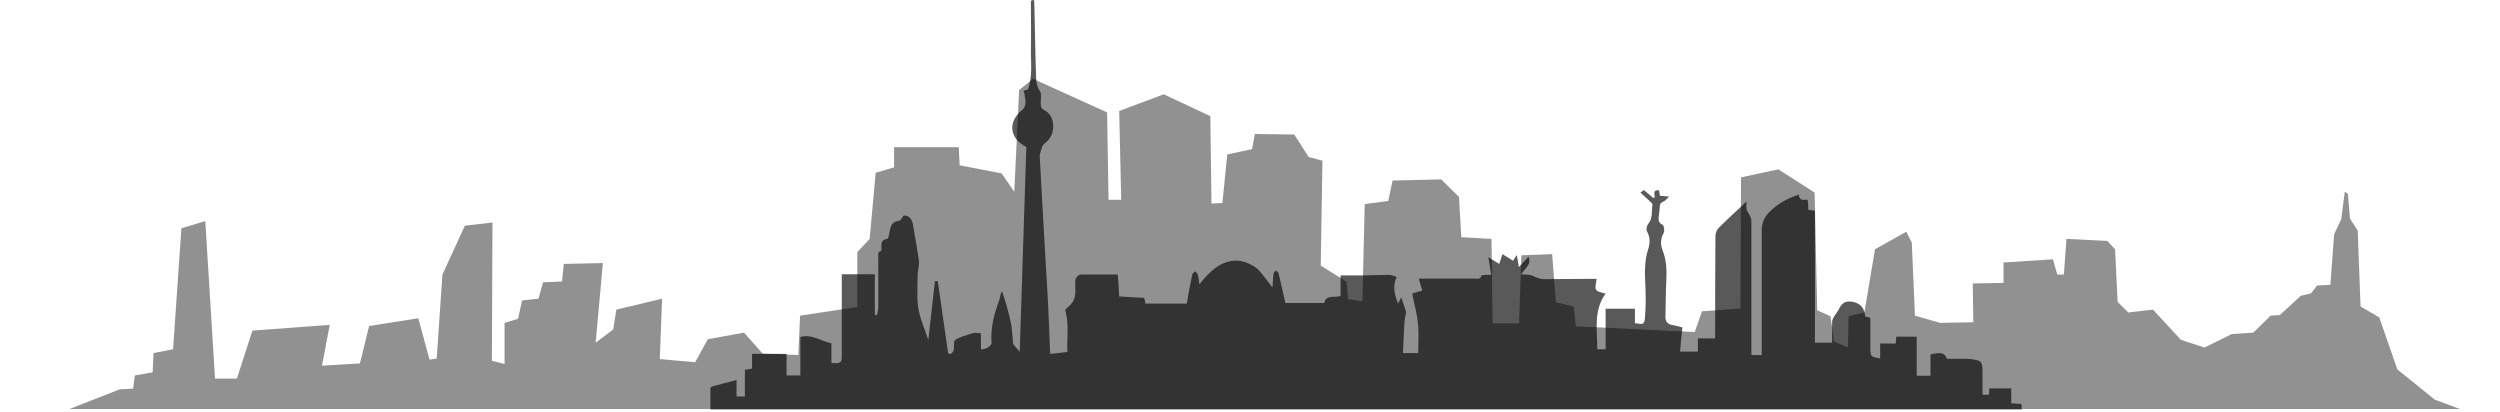
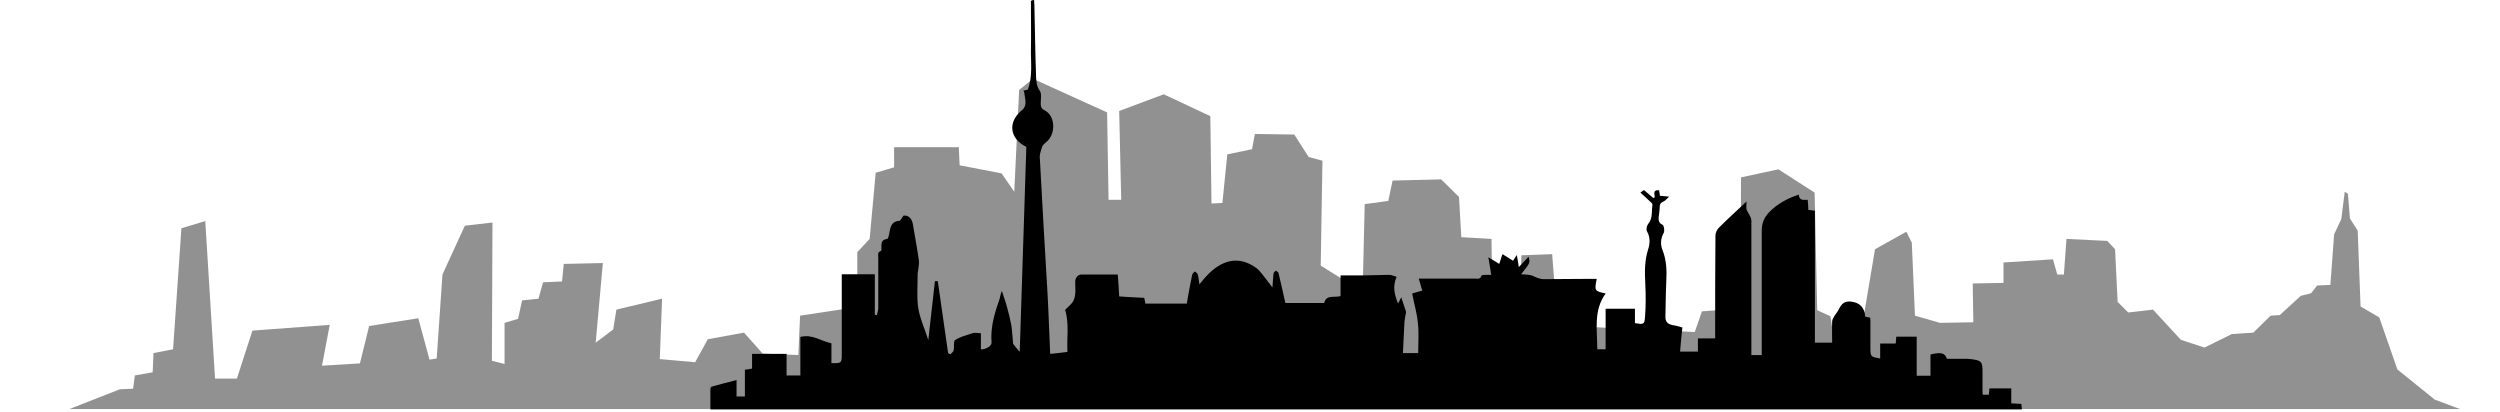
<svg xmlns="http://www.w3.org/2000/svg" version="1.1" id="Layer_1" x="0px" y="0px" viewBox="0 0 869.6 143.1" enable-background="new 0 0 869.6 143.1" xml:space="preserve">
-   <polygon opacity="0.43" points="814.4,76.2 811.9,81.5 810.6,99.1 806,99.3 803.9,102 800.3,102.9 793,109.6 789.8,109.8   783.8,115.7 776.3,116.2 766.8,120.9 758.6,118.2 748.9,107.7 740.3,108.7 736.6,105 735.7,86.7 733,83.8 718.8,83.1 717.9,95.5   715.6,95.5 714.1,90.2 696.9,91.3 696.9,98.4 686.2,98.6 686.4,112.1 674.8,112.3 666.1,109.8 665,84.4 663.1,80.6 652.2,86.7   648.5,108.7 643,110 642.8,120.9 638,118.8 636.7,110 632.1,107.9 631.2,67 618.6,58.9 605.6,61.7 605.4,107.3 592,108.3   589.5,115.5 548.1,113.5 547.4,106.6 541.2,105.2 539.9,88.4 529.2,88.8 528.4,112.5 519.2,112.5 518.8,83.1 508.3,82.5 507.5,68.5   501.3,62.4 484.4,62.8 482.9,69.9 474.7,71 473.9,104.8 468.9,104.1 468.4,98 459.4,92.4 460,55.9 455.2,54.6 450.2,46.8   436.5,46.6 435.5,51.9 426.9,53.7 425.2,70.6 421.4,70.8 421,40.4 404.8,32.8 389.3,38.6 390,69.5 385.6,69.5 385.1,39.1   359.3,27.4 354.5,31.3 352.8,66.7 348.4,60.3 333.8,57.5 333.5,51.2 311,51.2 311,58.2 304.6,60.1 302.5,83.1 298.2,87.7   298.2,106.8 278.3,109.8 277.7,123.5 265.3,123 258.8,115.7 246.2,118 241.8,126 229.5,124.9 230.3,103.9 214.4,107.7 213.3,114.6   207.2,119.2 209.7,91.5 196.1,91.8 195.5,97.9 188.9,98.2 187.3,103.9 181.6,104.5 180.2,110.9 175.5,112.3 175.5,126.6   171.1,125.5 171.3,77.4 161.7,78.5 153.9,95.5 151.9,124.7 149.4,125.1 145.5,110.7 128.4,113.4 125.2,126.4 112,127.2 114.7,113   87.8,115 82.4,131.7 74.8,131.7 71.4,76.9 63.1,79.4 60.2,121.5 53.4,122.8 53.1,129.5 46.9,130.6 46.3,135.2 41.7,135.4   24.1,142.3 855.7,142.3 846.9,139 833.9,128.5 827.6,110.4 821.1,106.6 820.1,80.2 817.4,76 816.7,67.4 815.6,66.7 " />
-   <g id="Eupibg.tif_4_" opacity="0.65">
-     <g>
-       <path d="M359.7,0c0,0.6,0.1,1.2,0.1,1.8c0.2,8.4,0.3,16.8,0.6,25.2c0.1,1.5,0.2,3.1,1.3,4.6c0.7,1,0.3,2.9,0.3,4.4    c0,1.1,0.2,1.8,1.4,2.4c3.4,1.7,4,7.4,1.1,10.5c-0.7,0.7-1.5,1.2-1.9,1.9c-0.3,0.9-0.6,1.7-0.8,2.6c-0.1,0.6-0.2,1.1-0.1,1.7    c0.8,15.3,1.7,30.5,2.6,45.8c0.4,6.6,0.6,13.2,0.9,19.9c0,0.7,0.1,1.4,0.1,2.3c2-0.2,3.9-0.4,6-0.7c-0.3-4.8,0.7-9.6-0.8-14.6    c0.9-1,2.6-2.2,3.1-3.7c0.7-1.9,0.4-4.1,0.4-6.1c0-1.3,0.9-2.5,2.1-2.5c4.2,0,8.3,0,12.7,0c0.2,2.6,0.4,5,0.5,7.6    c2.9,0.2,5.8,0.4,8.7,0.5c0.2,0.8,0.3,1.3,0.4,2c4.9,0,9.7,0,14.4,0c0.6-3.4,1.2-6.8,1.9-10.1c0.1-0.4,0.6-0.7,0.9-1.1    c0.3,0.3,0.9,0.6,1,1c0.3,1,0.4,2.1,0.6,3.5c0.9-1,1.5-1.9,2.2-2.6c5.5-6.1,11.6-7.5,17.7-3c1.3,1,2.2,2.5,3.3,3.8    c0.6,0.8,1.2,1.6,2.2,2.9c0.2-2.1,0.2-3.5,0.4-4.9c0-0.3,0.5-0.6,0.8-1c0.3,0.3,0.8,0.5,0.9,0.8c0.8,3.4,1.6,6.8,2.4,10.5    c4.1,0,8.7,0,13.5,0c0.7-3,3.5-1.8,5.7-2.4c0-2.3,0-4.5,0-7.2c2.7,0,5.2,0,7.7,0c3.1,0,6.1-0.2,9.2-0.2c0.8,0,1.6,0.4,2.6,0.7    c-1.5,3.4-0.7,6.3,0.5,9.3c0.4-0.8,0.8-1.5,1.1-2.2c0.6,1.8,1.1,3.3,1.7,5.1c-0.2,1-0.5,2.5-0.6,3.9c-0.2,3.4-0.3,6.8-0.5,10.4    c1.8,0,3.4,0,5.3,0c0-3.4,0.3-6.9-0.1-10.4c-0.3-3.4-1.3-6.7-2-10.3c0.9-0.3,2-0.6,3.5-1c-0.4-1.4-0.7-2.6-1.2-4.2    c5.4,0,10.7,0,15.9,0c1.2,0,2.3,0,3.5,0c0.9,0,2,0.4,2.4-1c0.1-0.2,0.8-0.3,1.2-0.3c0.9,0,1.8,0,2.2,0c-0.3-2-0.6-3.9-1-6.1    c1.4,0.8,2.5,1.5,3.8,2.3c0.3-1,0.6-1.9,1.1-3.4c1.3,0.8,2.5,1.5,3.7,2.3c0.2-0.4,0.7-1,1.3-2c0.3,1.5,0.5,2.7,0.7,4.2    c1.2-1.3,2.3-2.4,3.4-3.6c0.6,2.1,0.6,2.1-2.6,6.1c1.2,0.1,2.3,0.1,3.3,0.3c0.9,0.2,1.6,0.7,2.5,1c0.6,0.2,1.3,0.4,2,0.4    c5.2,0,10.4-0.1,15.6-0.1c1,0,1.9,0,2.9,0c-0.8,4.2-0.8,4.2,3.1,5.1c-4.3,5.9-2.9,12.7-2.9,19.4c1,0,1.9,0,2.9,0    c0-4.6,0-9.3,0-14.1c3.5,0,6.7,0,10.2,0c0,1.7,0,3.4,0,5c3,0.5,3.3,0.5,3.5-2.1c0.3-3.8,0.3-7.6,0.1-11.5c-0.2-4.1-0.3-8.1,1-12.1    c0.6-1.9,0.8-4.1-0.4-6.2c-0.4-0.6-0.1-2,0.4-2.6c1.7-2,1.1-4.4,1.5-6.7c0-0.2-0.2-0.5-0.3-0.6c-1.2-1.2-2.5-2.3-3.9-3.6    c0.7-0.5,1.1-0.8,1.2-0.9c1.2,1,2.3,1.9,3.3,2.8c0.2-0.1,0.3-0.2,0.5-0.3c-0.1-1.1-0.7-2.7,1.5-2.4c0.1,0.6,0.2,1.2,0.3,1.9    c0.8,0.1,1.6,0.1,3.2,0.3c-0.9,0.8-1.4,1.5-2,1.7c-1,0.4-1.3,1-1.3,2.1c0,1-0.2,1.9-0.3,2.9c-0.1,1.2-0.3,2.3,1.3,3.1    c0.5,0.2,0.8,2.1,0.4,2.8c-1.1,2-1.2,4.1-0.4,6c1.4,3.6,1.5,7.2,1.3,10.9c-0.2,4.1-0.2,8.3-0.3,12.4c0,1.7,0.9,2.5,2.6,2.8    c1.3,0.2,2.5,0.6,3.3,0.8c-0.3,2.9-0.6,5.6-0.8,8.4c2.3,0,4.2,0,6.2,0c0-1.5,0-2.9,0-4.6c2,0,3.9,0,6,0c0-1,0-1.7,0-2.5    c0-11.1,0-22.1,0.1-33.2c0-1,0.5-2.1,1.2-2.8c3-3,6.2-5.9,9.6-9.1c0,1.2-0.1,2,0,2.7c0.2,0.7,0.7,1.3,1,1.9c0.3,0.6,0.7,1.3,0.7,2    c0,10.7,0,21.5,0,32.2c0,4.8,0,9.6,0,14.6c1.2,0,2.3,0,3.6,0c0-0.8,0-1.5,0-2.3c0-13.7,0-27.3,0-41c0-2.5,0.8-4.5,2.5-6.3    c2.9-3,6.4-4.9,10.4-6.2c0.1,2.2,1.7,1.8,3.1,1.8c0.1,1.3,0.2,2.3,0.2,3.5c0.8,0.1,1.5,0.2,2.3,0.3c0,15.3,0,30.5,0,45.9    c2.1,0,3.9,0,6,0c0-2.5-0.1-4.9,0-7.4c0-0.7,0.5-1.3,0.8-1.9c0.4-0.7,1-1.3,1.4-2.1c1.1-2.3,2.2-3.1,4.3-2.9    c2.6,0.3,4.2,1.5,4.8,3.9c0.1,0.4,0.1,0.8,0.2,1.3c0.5,0.1,1,0.3,1.7,0.4c0,0.2,0.1,0.5,0.1,0.7c0,3.3,0,6.5,0,9.8    c0,3.1,0.1,3.1,3.4,3.7c0-1.7,0-3.3,0-5.2c1.9,0,3.6,0,5.4,0c0.1-0.9,0.1-1.6,0.2-2.4c2.3,0,4.6,0,7.1,0c0,4.6,0,9,0,13.6    c1.7,0,3.2,0,4.8,0c0-2.5,0-5,0-7.4c3.7-0.9,5.1-0.5,5.7,1.5c1.9,0,3.8,0,5.8,0c0.8,0,1.7,0,2.5,0.1c3.8,0.5,4.1,0.8,4.1,4.7    c0,2.4,0,4.8,0,7.2c0,0.1,0.1,0.2,0.1,0.5c0.6,0,1.3,0,2.1,0c0.1-0.7,0.1-1.4,0.2-2.2c2.5,0,5,0,7.6,0c0,1.7,0,3.3,0,5.2    c1.3,0.1,2.3,0.1,3.5,0.2c0.1,0.7,0.1,1.3,0.2,1.9c-152.1,0-304,0-456.2,0c0-2.6,0-4.8,0-7.1c0-0.3,0.2-0.7,0.4-0.8    c2.8-0.8,5.6-1.5,8.7-2.3c0,2.2,0,3.9,0,5.7c1,0,1.8,0,2.9,0c0-3.1,0-6.1,0-9.3c0.9-0.1,1.6-0.2,2.5-0.4c0-1.6,0-3.3,0-5.1    c4.1,0,7.9,0,12,0c0,2.5,0,4.9,0,7.5c1.7,0,3.1,0,4.8,0c0-4.4,0-8.9,0-13.4c4.1-1.1,7.2,1.5,10.8,2.2c0,2.3,0,4.6,0,6.9    c3.5,0.1,3.6,0,3.6-3.1c0-8.5,0-17,0-25.6c0-0.7,0-1.4,0-2.2c3.9,0,7.6,0,11.5,0c0,4.7,0,9.4,0,14.1c0.2,0,0.5,0.1,0.7,0.1    c0.2-0.8,0.5-1.7,0.5-2.5c0-5.8,0-11.6,0-17.4c0-0.9-0.4-2,0.9-2.4c0.2-0.1,0.2-0.6,0.2-0.9c0-1.5-0.3-3,2-3.3    c0.4-0.1,0.7-1.6,0.8-2.4c0.4-2,0.8-3.7,3.4-3.9c0.5,0,0.9-1.1,1.5-1.8c1.6-0.2,2.8,0.9,3.2,2.8c0.7,4.2,1.5,8.4,2.1,12.6    c0.2,1.1-0.1,2.3-0.2,3.4c0,0.4-0.2,0.9-0.2,1.3c0,3.8-0.3,7.6,0.1,11.3c0.5,4.1,2.4,8,3.6,11.9c0.8-6.8,1.5-13.7,2.3-20.5    c0.3,0,0.7,0,1,0c1.2,8.4,2.4,16.7,3.6,25.1c0.3,0.1,0.5,0.2,0.8,0.3c0.4-0.4,1-0.8,1.1-1.3c0.3-1.2-0.1-3.2,0.5-3.6    c1.8-1.2,4-1.7,6.1-2.4c0.8-0.3,1.8,0,2.9,0c0,1.9,0,3.8,0,5.6c1.5,0.2,3.8-1.2,3.7-2.3c-0.4-5.1,0.9-9.9,2.6-14.6    c0.4-1,0.4-2.2,1-3.4c0.6,1.9,1.3,3.8,1.8,5.7c0.6,2.1,1.1,4.2,1.5,6.3c0.3,2.2,0.4,4.4,0.6,6.4c0.7,0.9,1.4,1.8,2.3,2.8    c0.8-23.8,1.5-47.6,2.3-71.3c-5.9-2.9-6.5-8.7-1.6-12.7c2.1-1.7,1.1-4,0.9-6.1c0-0.2-0.2-0.4-0.3-0.8c0.6-0.1,1.1-0.2,1.5-0.3    c1.8-4.7,1-9.6,1.1-14.3c0.1-4.8,0-9.6,0-14.4c0-0.7,0-1.5,0-2.2C359.2,0,359.4,0,359.7,0z" />
-     </g>
-   </g>
+   <polygon id="israel" opacity="0.43" points="814.4,76.2 811.9,81.5 810.6,99.1 806,99.3 803.9,102 800.3,102.9 793,109.6   789.8,109.8 783.8,115.7 776.3,116.2 766.8,120.9 758.6,118.2 748.9,107.7 740.3,108.7 736.6,105 735.7,86.7 733,83.8 718.8,83.1   717.9,95.5 715.6,95.5 714.1,90.2 696.9,91.3 696.9,98.4 686.2,98.6 686.4,112.1 674.8,112.3 666.1,109.8 665,84.4 663.1,80.6   652.2,86.7 648.5,108.7 643,110 642.8,120.9 638,118.8 636.7,110 632.1,107.9 631.2,67 618.6,58.9 605.6,61.7 605.4,107.3   592,108.3 589.5,115.5 548.1,113.5 547.4,106.6 541.2,105.2 539.9,88.4 529.2,88.8 528.4,112.5 519.2,112.5 518.8,83.1 508.3,82.5   507.5,68.5 501.3,62.4 484.4,62.8 482.9,69.9 474.7,71 473.9,104.8 468.9,104.1 468.4,98 459.4,92.4 460,55.9 455.2,54.6   450.2,46.8 436.5,46.6 435.5,51.9 426.9,53.7 425.2,70.6 421.4,70.8 421,40.4 404.8,32.8 389.3,38.6 390,69.5 385.6,69.5   385.1,39.1 359.3,27.4 354.5,31.3 352.8,66.7 348.4,60.3 333.8,57.5 333.5,51.2 311,51.2 311,58.2 304.6,60.1 302.5,83.1   298.2,87.7 298.2,106.8 278.3,109.8 277.7,123.5 265.3,123 258.8,115.7 246.2,118 241.8,126 229.5,124.9 230.3,103.9 214.4,107.7   213.3,114.6 207.2,119.2 209.7,91.5 196.1,91.8 195.5,97.9 188.9,98.2 187.3,103.9 181.6,104.5 180.2,110.9 175.5,112.3   175.5,126.6 171.1,125.5 171.3,77.4 161.7,78.5 153.9,95.5 151.9,124.7 149.4,125.1 145.5,110.7 128.4,113.4 125.2,126.4 112,127.2   114.7,113 87.8,115 82.4,131.7 74.8,131.7 71.4,76.9 63.1,79.4 60.2,121.5 53.4,122.8 53.1,129.5 46.9,130.6 46.3,135.2 41.7,135.4   24.1,142.3 855.7,142.3 846.9,139 833.9,128.5 827.6,110.4 821.1,106.6 820.1,80.2 817.4,76 816.7,67.4 815.6,66.7 " />
+   <path id="berlin" d="M359.7,0c0,0.6,0.1,1.2,0.1,1.8c0.2,8.4,0.3,16.8,0.6,25.2c0.1,1.5,0.2,3.1,1.3,4.6c0.7,1,0.3,2.9,0.3,4.4  c0,1.1,0.2,1.8,1.4,2.4c3.4,1.7,4,7.4,1.1,10.5c-0.7,0.7-1.5,1.2-1.9,1.9c-0.3,0.9-0.6,1.7-0.8,2.6c-0.1,0.6-0.2,1.1-0.1,1.7  c0.8,15.3,1.7,30.5,2.6,45.8c0.4,6.6,0.6,13.2,0.9,19.9c0,0.7,0.1,1.4,0.1,2.3c2-0.2,3.9-0.4,6-0.7c-0.3-4.8,0.7-9.6-0.8-14.6  c0.9-1,2.6-2.2,3.1-3.7c0.7-1.9,0.4-4.1,0.4-6.1c0-1.3,0.9-2.5,2.1-2.5c4.2,0,8.3,0,12.7,0c0.2,2.6,0.4,5,0.5,7.6  c2.9,0.2,5.8,0.4,8.7,0.5c0.2,0.8,0.3,1.3,0.4,2c4.9,0,9.7,0,14.4,0c0.6-3.4,1.2-6.8,1.9-10.1c0.1-0.4,0.6-0.7,0.9-1.1  c0.3,0.3,0.9,0.6,1,1c0.3,1,0.4,2.1,0.6,3.5c0.9-1,1.5-1.9,2.2-2.6c5.5-6.1,11.6-7.5,17.7-3c1.3,1,2.2,2.5,3.3,3.8  c0.6,0.8,1.2,1.6,2.2,2.9c0.2-2.1,0.2-3.5,0.4-4.9c0-0.3,0.5-0.6,0.8-1c0.3,0.3,0.8,0.5,0.9,0.8c0.8,3.4,1.6,6.8,2.4,10.5  c4.1,0,8.7,0,13.5,0c0.7-3,3.5-1.8,5.7-2.4c0-2.3,0-4.5,0-7.2c2.7,0,5.2,0,7.7,0c3.1,0,6.1-0.2,9.2-0.2c0.8,0,1.6,0.4,2.6,0.7  c-1.5,3.4-0.7,6.3,0.5,9.3c0.4-0.8,0.8-1.5,1.1-2.2c0.6,1.8,1.1,3.3,1.7,5.1c-0.2,1-0.5,2.5-0.6,3.9c-0.2,3.4-0.3,6.8-0.5,10.4  c1.8,0,3.4,0,5.3,0c0-3.4,0.3-6.9-0.1-10.4c-0.3-3.4-1.3-6.7-2-10.3c0.9-0.3,2-0.6,3.5-1c-0.4-1.4-0.7-2.6-1.2-4.2  c5.4,0,10.7,0,15.9,0c1.2,0,2.3,0,3.5,0c0.9,0,2,0.4,2.4-1c0.1-0.2,0.8-0.3,1.2-0.3c0.9,0,1.8,0,2.2,0c-0.3-2-0.6-3.9-1-6.1  c1.4,0.8,2.5,1.5,3.8,2.3c0.3-1,0.6-1.9,1.1-3.4c1.3,0.8,2.5,1.5,3.7,2.3c0.2-0.4,0.7-1,1.3-2c0.3,1.5,0.5,2.7,0.7,4.2  c1.2-1.3,2.3-2.4,3.4-3.6c0.6,2.1,0.6,2.1-2.6,6.1c1.2,0.1,2.3,0.1,3.3,0.3c0.9,0.2,1.6,0.7,2.5,1c0.6,0.2,1.3,0.4,2,0.4  c5.2,0,10.4-0.1,15.6-0.1c1,0,1.9,0,2.9,0c-0.8,4.2-0.8,4.2,3.1,5.1c-4.3,5.9-2.9,12.7-2.9,19.4c1,0,1.9,0,2.9,0c0-4.6,0-9.3,0-14.1  c3.5,0,6.7,0,10.2,0c0,1.7,0,3.4,0,5c3,0.5,3.3,0.5,3.5-2.1c0.3-3.8,0.3-7.6,0.1-11.5c-0.2-4.1-0.3-8.1,1-12.1  c0.6-1.9,0.8-4.1-0.4-6.2c-0.4-0.6-0.1-2,0.4-2.6c1.7-2,1.1-4.4,1.5-6.7c0-0.2-0.2-0.5-0.3-0.6c-1.2-1.2-2.5-2.3-3.9-3.6  c0.7-0.5,1.1-0.8,1.2-0.9c1.2,1,2.3,1.9,3.3,2.8c0.2-0.1,0.3-0.2,0.5-0.3c-0.1-1.1-0.7-2.7,1.5-2.4c0.1,0.6,0.2,1.2,0.3,1.9  c0.8,0.1,1.6,0.1,3.2,0.3c-0.9,0.8-1.4,1.5-2,1.7c-1,0.4-1.3,1-1.3,2.1c0,1-0.2,1.9-0.3,2.9c-0.1,1.2-0.3,2.3,1.3,3.1  c0.5,0.2,0.8,2.1,0.4,2.8c-1.1,2-1.2,4.1-0.4,6c1.4,3.6,1.5,7.2,1.3,10.9c-0.2,4.1-0.2,8.3-0.3,12.4c0,1.7,0.9,2.5,2.6,2.8  c1.3,0.2,2.5,0.6,3.3,0.8c-0.3,2.9-0.6,5.6-0.8,8.4c2.3,0,4.2,0,6.2,0c0-1.5,0-2.9,0-4.6c2,0,3.9,0,6,0c0-1,0-1.7,0-2.5  c0-11.1,0-22.1,0.1-33.2c0-1,0.5-2.1,1.2-2.8c3-3,6.2-5.9,9.6-9.1c0,1.2-0.1,2,0,2.7c0.2,0.7,0.7,1.3,1,1.9c0.3,0.6,0.7,1.3,0.7,2  c0,10.7,0,21.5,0,32.2c0,4.8,0,9.6,0,14.6c1.2,0,2.3,0,3.6,0c0-0.8,0-1.5,0-2.3c0-13.7,0-27.3,0-41c0-2.5,0.8-4.5,2.5-6.3  c2.9-3,6.4-4.9,10.4-6.2c0.1,2.2,1.7,1.8,3.1,1.8c0.1,1.3,0.2,2.3,0.2,3.5c0.8,0.1,1.5,0.2,2.3,0.3c0,15.3,0,30.5,0,45.9  c2.1,0,3.9,0,6,0c0-2.5-0.1-4.9,0-7.4c0-0.7,0.5-1.3,0.8-1.9c0.4-0.7,1-1.3,1.4-2.1c1.1-2.3,2.2-3.1,4.3-2.9  c2.6,0.3,4.2,1.5,4.8,3.9c0.1,0.4,0.1,0.8,0.2,1.3c0.5,0.1,1,0.3,1.7,0.4c0,0.2,0.1,0.5,0.1,0.7c0,3.3,0,6.5,0,9.8  c0,3.1,0.1,3.1,3.4,3.7c0-1.7,0-3.3,0-5.2c1.9,0,3.6,0,5.4,0c0.1-0.9,0.1-1.6,0.2-2.4c2.3,0,4.6,0,7.1,0c0,4.6,0,9,0,13.6  c1.7,0,3.2,0,4.8,0c0-2.5,0-5,0-7.4c3.7-0.9,5.1-0.5,5.7,1.5c1.9,0,3.8,0,5.8,0c0.8,0,1.7,0,2.5,0.1c3.8,0.5,4.1,0.8,4.1,4.7  c0,2.4,0,4.8,0,7.2c0,0.1,0.1,0.2,0.1,0.5c0.6,0,1.3,0,2.1,0c0.1-0.7,0.1-1.4,0.2-2.2c2.5,0,5,0,7.6,0c0,1.7,0,3.3,0,5.2  c1.3,0.1,2.3,0.1,3.5,0.2c0.1,0.7,0.1,1.3,0.2,1.9c-152.1,0-304,0-456.2,0c0-2.6,0-4.8,0-7.1c0-0.3,0.2-0.7,0.4-0.8  c2.8-0.8,5.6-1.5,8.7-2.3c0,2.2,0,3.9,0,5.7c1,0,1.8,0,2.9,0c0-3.1,0-6.1,0-9.3c0.9-0.1,1.6-0.2,2.5-0.4c0-1.6,0-3.3,0-5.1  c4.1,0,7.9,0,12,0c0,2.5,0,4.9,0,7.5c1.7,0,3.1,0,4.8,0c0-4.4,0-8.9,0-13.4c4.1-1.1,7.2,1.5,10.8,2.2c0,2.3,0,4.6,0,6.9  c3.5,0.1,3.6,0,3.6-3.1c0-8.5,0-17,0-25.6c0-0.7,0-1.4,0-2.2c3.9,0,7.6,0,11.5,0c0,4.7,0,9.4,0,14.1c0.2,0,0.5,0.1,0.7,0.1  c0.2-0.8,0.5-1.7,0.5-2.5c0-5.8,0-11.6,0-17.4c0-0.9-0.4-2,0.9-2.4c0.2-0.1,0.2-0.6,0.2-0.9c0-1.5-0.3-3,2-3.3  c0.4-0.1,0.7-1.6,0.8-2.4c0.4-2,0.8-3.7,3.4-3.9c0.5,0,0.9-1.1,1.5-1.8c1.6-0.2,2.8,0.9,3.2,2.8c0.7,4.2,1.5,8.4,2.1,12.6  c0.2,1.1-0.1,2.3-0.2,3.4c0,0.4-0.2,0.9-0.2,1.3c0,3.8-0.3,7.6,0.1,11.3c0.5,4.1,2.4,8,3.6,11.9c0.8-6.8,1.5-13.7,2.3-20.5  c0.3,0,0.7,0,1,0c1.2,8.4,2.4,16.7,3.6,25.1c0.3,0.1,0.5,0.2,0.8,0.3c0.4-0.4,1-0.8,1.1-1.3c0.3-1.2-0.1-3.2,0.5-3.6  c1.8-1.2,4-1.7,6.1-2.4c0.8-0.3,1.8,0,2.9,0c0,1.9,0,3.8,0,5.6c1.5,0.2,3.8-1.2,3.7-2.3c-0.4-5.1,0.9-9.9,2.6-14.6  c0.4-1,0.4-2.2,1-3.4c0.6,1.9,1.3,3.8,1.8,5.7c0.6,2.1,1.1,4.2,1.5,6.3c0.3,2.2,0.4,4.4,0.6,6.4c0.7,0.9,1.4,1.8,2.3,2.8  c0.8-23.8,1.5-47.6,2.3-71.3c-5.9-2.9-6.5-8.7-1.6-12.7c2.1-1.7,1.1-4,0.9-6.1c0-0.2-0.2-0.4-0.3-0.8c0.6-0.1,1.1-0.2,1.5-0.3  c1.8-4.7,1-9.6,1.1-14.3c0.1-4.8,0-9.6,0-14.4c0-0.7,0-1.5,0-2.2C359.2,0,359.4,0,359.7,0z" />
</svg>
